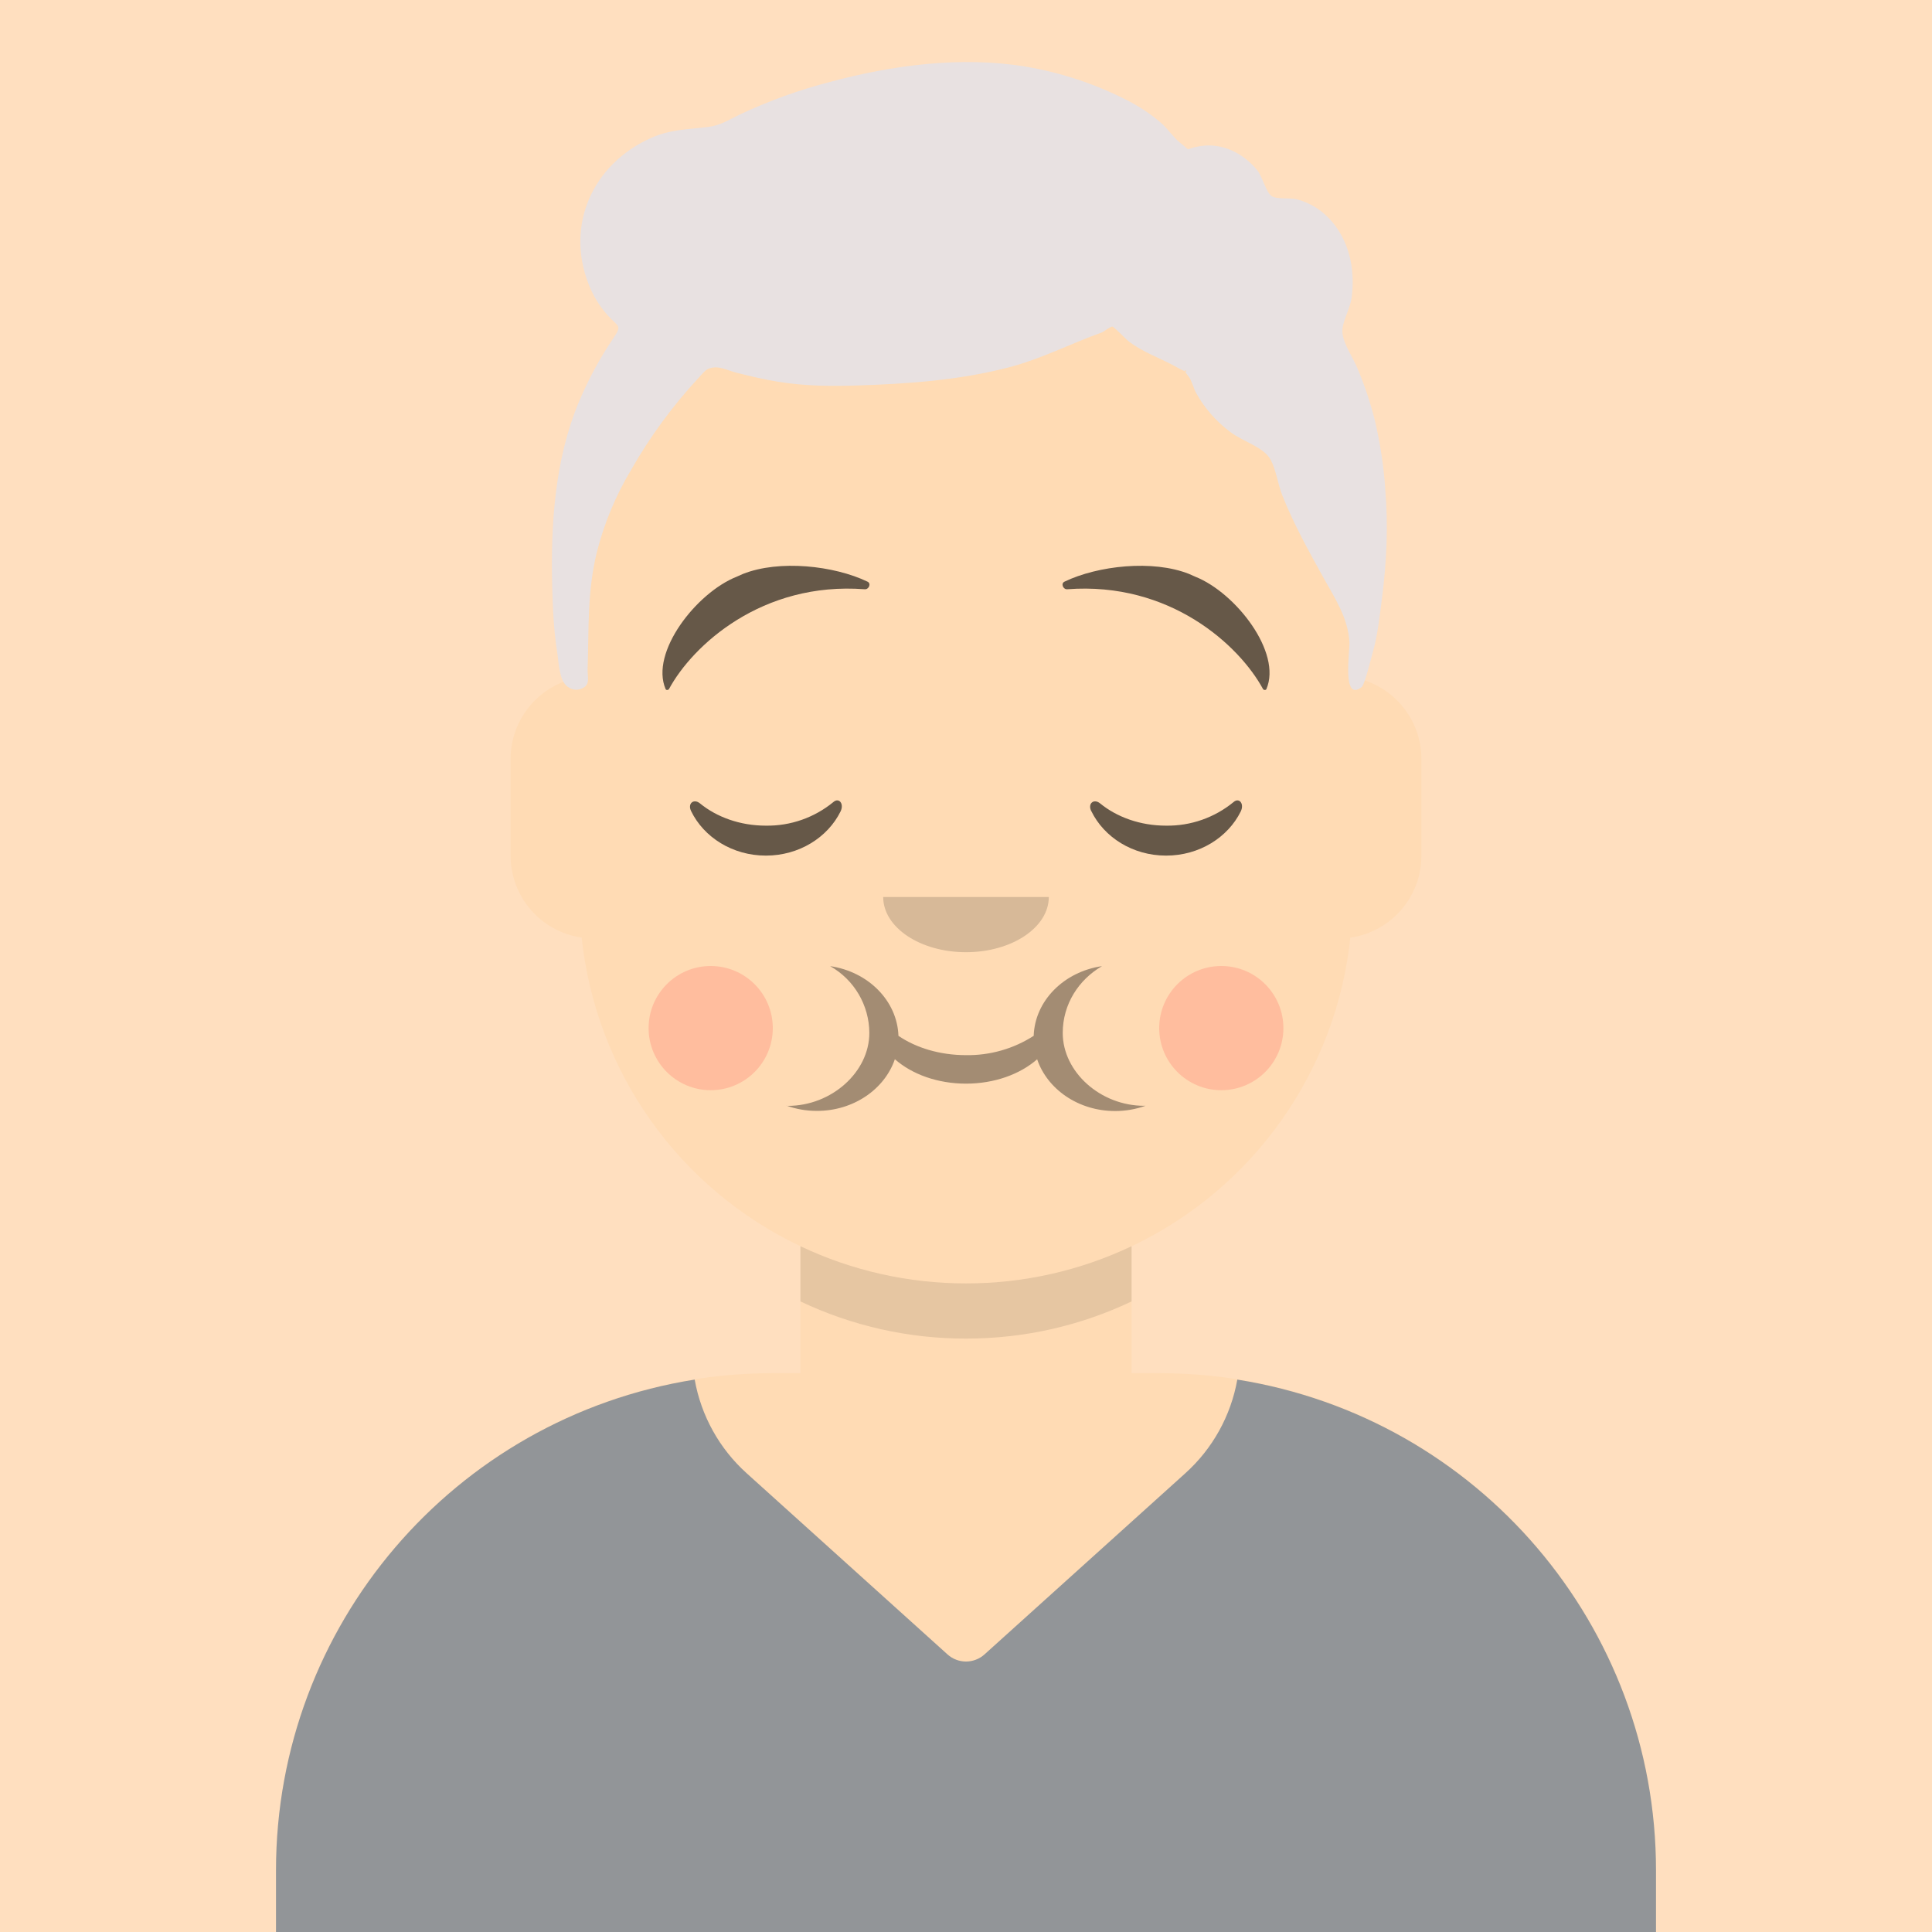
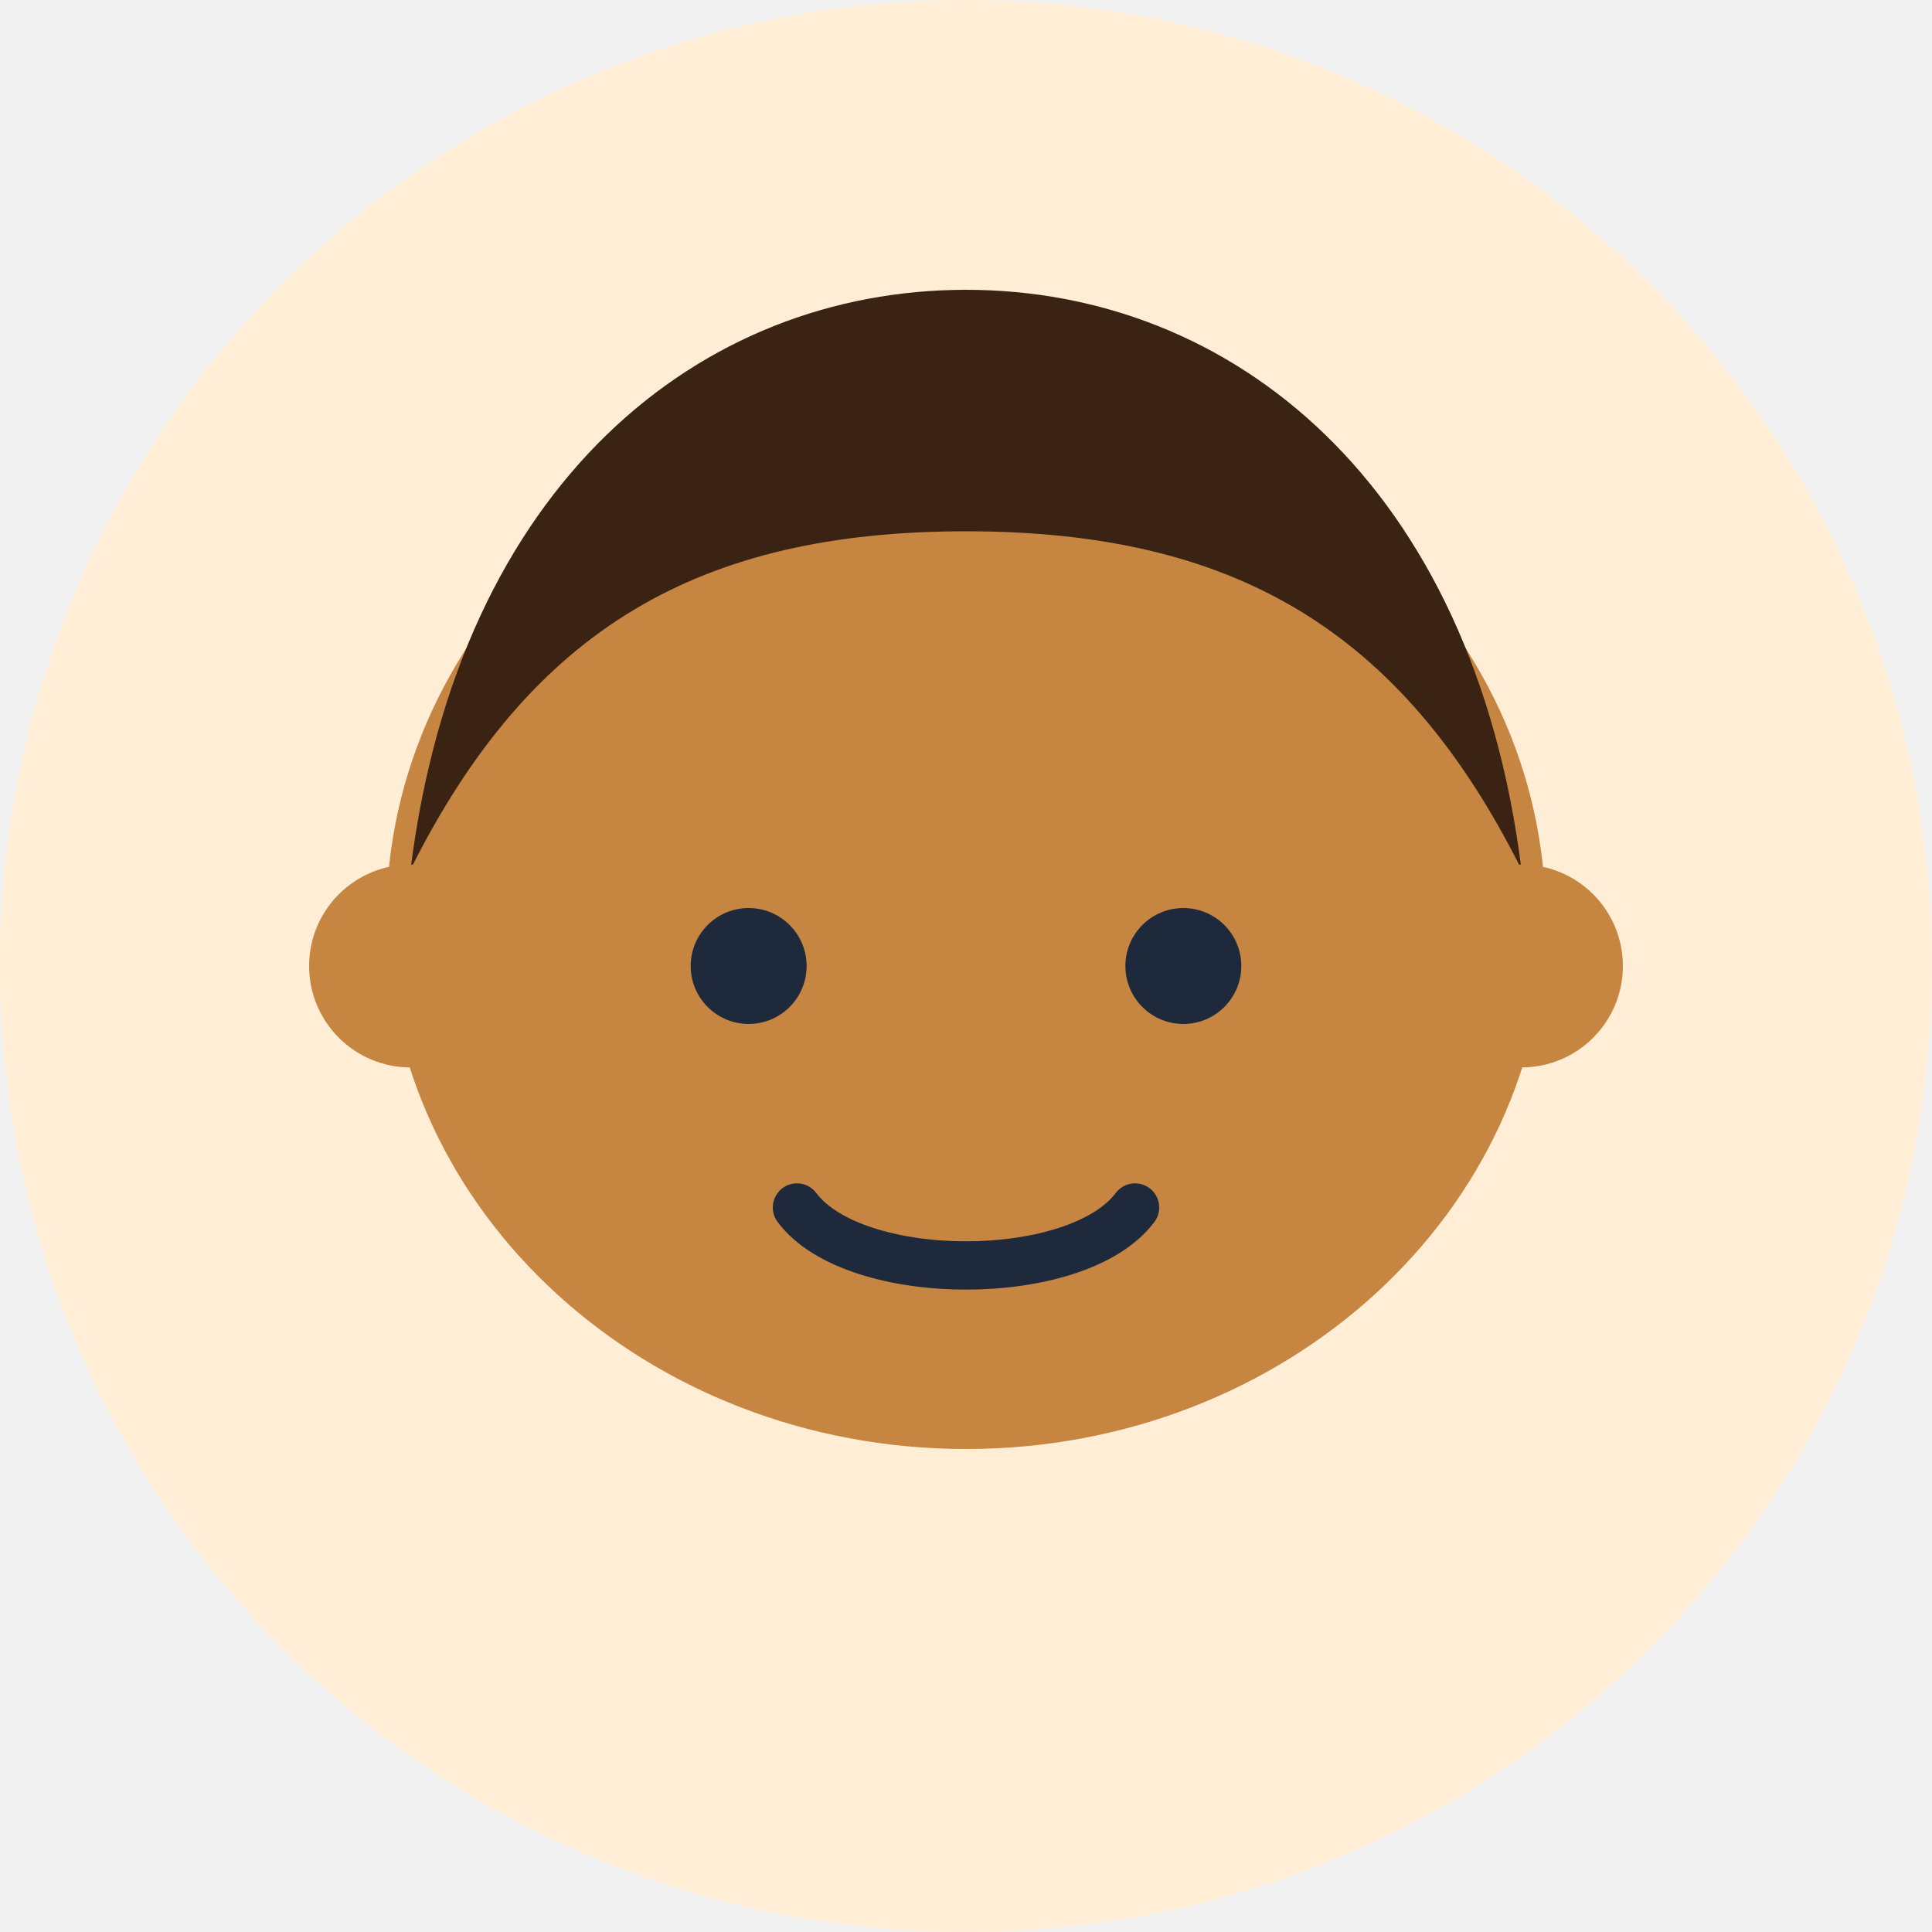
- <svg xmlns="http://www.w3.org/2000/svg" viewBox="0 0 280 280" fill="none" shape-rendering="auto">
-   <mask id="viewboxMask">
-     <rect width="280" height="280" rx="0" ry="0" x="0" y="0" fill="#fff" />
-   </mask>
-   <g mask="url(#viewboxMask)">
-     <rect fill="#ffdfbf" width="280" height="280" x="0" y="0" />
-     <g transform="translate(8)">
-       <path d="M132 36a56 56 0 0 0-56 56v6.17A12 12 0 0 0 66 110v14a12 12 0 0 0 10.3 11.88 56.04 56.04 0 0 0 31.7 44.73v18.4h-4a72 72 0 0 0-72 72v9h200v-9a72 72 0 0 0-72-72h-4v-18.39a56.04 56.04 0 0 0 31.7-44.73A12 12 0 0 0 198 124v-14a12 12 0 0 0-10-11.83V92a56 56 0 0 0-56-56Z" fill="#ffdbb4" />
-       <path d="M108 180.61v8a55.79 55.79 0 0 0 24 5.39c8.59 0 16.73-1.93 24-5.39v-8a55.79 55.79 0 0 1-24 5.39 55.79 55.79 0 0 1-24-5.39Z" fill="#000" fill-opacity=".1" />
-       <g transform="translate(0 170)">
-         <path d="M92.68 29.94A72.02 72.02 0 0 0 32 101.05V110h200v-8.95a72.02 72.02 0 0 0-60.68-71.11 23.87 23.87 0 0 1-7.56 13.6l-29.08 26.23a4 4 0 0 1-5.36 0l-29.08-26.23a23.87 23.87 0 0 1-7.56-13.6Z" fill="#929598" />
-       </g>
-       <g transform="translate(78 134)">
-         <path d="M28 26.24c1.36.5 2.84.76 4.4.76 5.31 0 9.81-3.15 11.29-7.49 2.47 2.17 6.17 3.54 10.31 3.54 4.14 0 7.84-1.37 10.31-3.53 1.48 4.35 5.98 7.5 11.3 7.5 1.55 0 3.03-.27 4.4-.76h-.19c-6.33 0-11.8-4.9-11.8-10.56 0-4.18 2.32-7.72 5.69-9.68-5.5.8-9.73 5-9.9 10.1a17.61 17.61 0 0 1-9.8 2.8c-3.8 0-7.25-1.06-9.8-2.8-.18-5.1-4.4-9.3-9.9-10.1a11.18 11.18 0 0 1 5.68 9.68c0 5.66-5.47 10.57-11.8 10.57H28Z" fill="#000" fill-opacity=".6" opacity=".6" />
-         <path d="M17 24a9 9 0 1 0 0-18 9 9 0 0 0 0 18ZM91 24a9 9 0 1 0 0-18 9 9 0 0 0 0 18Z" fill="#FF4646" fill-opacity=".2" />
-       </g>
-       <g transform="translate(104 122)">
-         <path fill-rule="evenodd" clip-rule="evenodd" d="M16 8c0 4.42 5.37 8 12 8s12-3.58 12-8" fill="#000" fill-opacity=".16" />
-       </g>
-       <g transform="translate(76 90)">
-         <path d="M16.16 27.55c1.85 3.8 6 6.45 10.84 6.45 4.81 0 8.96-2.63 10.82-6.4.55-1.13-.24-2.05-1.03-1.37a15.05 15.05 0 0 1-9.8 3.43c-3.73 0-7.12-1.24-9.55-3.23-.9-.73-1.82.01-1.28 1.12ZM74.16 27.55c1.85 3.8 6 6.45 10.84 6.45 4.81 0 8.96-2.63 10.82-6.4.55-1.13-.24-2.05-1.03-1.37a15.05 15.05 0 0 1-9.8 3.43c-3.74 0-7.13-1.24-9.56-3.23-.9-.73-1.82.01-1.28 1.12Z" fill-rule="evenodd" clip-rule="evenodd" fill="#000" fill-opacity=".6" />
-       </g>
-       <g transform="translate(76 82)">
-         <path d="m22.77 1.58.9-.4C28.93-.91 36.88-.03 41.73 2.3c.57.27.18 1.15-.4 1.1-14.92-1.14-24.96 8.15-28.37 14.45-.1.18-.41.2-.49.03-2.3-5.32 4.45-13.98 10.3-16.3ZM89.23 1.58l-.9-.4C83.07-.91 75.12-.03 70.27 2.3c-.57.27-.18 1.15.4 1.1 14.92-1.14 24.96 8.15 28.37 14.45.1.18.41.2.49.03 2.3-5.32-4.45-13.98-10.3-16.3Z" fill-rule="evenodd" clip-rule="evenodd" fill="#000" fill-opacity=".6" />
-       </g>
-       <g transform="translate(-1)">
-         <path fill-rule="evenodd" clip-rule="evenodd" d="M193.76 70.77a62.92 62.92 0 0 0-1.51-9.86 51.78 51.78 0 0 0-2.5-7.49c-.6-1.48-2.02-3.52-2.19-5.13-.16-1.57 1.07-3.32 1.33-5.16.24-1.79.2-3.66-.17-5.44-.83-4.03-3.6-7.77-7.85-8.82-.95-.23-2.97.06-3.64-.5-.77-.63-1.3-2.8-2-3.67-2-2.47-5.1-4.07-8.37-3.51-2.41.4-1.03.9-2.84-.51-1-.8-1.75-2-2.73-2.85a24.7 24.7 0 0 0-4.9-3.28 50.82 50.82 0 0 0-14.84-4.91c-9.28-1.52-19.2-.2-28.2 2.22a74.58 74.58 0 0 0-13.14 4.74c-1.78.87-2.81 1.58-4.67 1.81-2.93.36-5.4.34-8.18 1.58-8.54 3.82-12.39 12.69-9.06 21.17.66 1.71 1.57 3.21 2.82 4.59 1.52 1.68 2.07 1.35.76 3.28a52.78 52.78 0 0 0-4.96 9.17c-3.53 8.4-4.12 17.87-3.89 26.83.08 3.13.22 6.3.71 9.42.22 1.34.28 3.87 1.29 4.87.5.5 1.24.78 1.96.58 1.71-.47 1.13-1.73 1.17-2.9.2-5.88-.08-11.08 1.32-16.9a44.4 44.4 0 0 1 5-12.03 72.07 72.07 0 0 1 9.8-13.35c.92-.99 1.12-1.4 2.35-1.48.93-.05 2.3.59 3.2.8 2 .5 4 .98 6.03 1.3 3.74.6 7.45.65 11.22.53 7.43-.23 14.88-.75 22.09-2.62 4.78-1.24 9.02-3.47 13.6-5.1.08-.04 1.23-.85 1.43-.82.28.04 1.97 1.82 2.26 2.05 2.23 1.74 4.67 2.48 7.07 3.83 2.97 1.66.1-.72 1.73 1.36.48.6.72 1.72 1.1 2.4 1.22 2.2 2.9 4.1 4.93 5.63 1.96 1.47 4.9 2.18 5.9 4.1.76 1.47 1.02 3.48 1.64 5.06 1.63 4.13 3.78 7.99 5.93 11.88 1.73 3.14 3.62 5.89 3.81 9.47.07 1.25-1.12 8.74 1.78 6.46.43-.34 1.35-4.15 1.54-4.8.77-2.63 1.05-5.38 1.4-8.09.69-5.38.92-10.5.46-15.91Z" fill="#e8e1e1" />
-       </g>
-       <g transform="translate(49 72)" />
-       <g transform="translate(62 42)" />
-     </g>
-   </g>
+ <svg xmlns="http://www.w3.org/2000/svg" viewBox="0 0 80 80" fill="none">
+   <circle cx="40" cy="40" r="40" fill="#ffedd5" />
+   <ellipse cx="40" cy="38" rx="24" ry="22" fill="#c68642" />
+   <path d="M17 36c2-16 12-24 23-24s21 8 23 24c-5-10-12-14-23-14S22 26 17 36z" fill="#3b2314" />
+   <circle cx="17" cy="40" r="4.2" fill="#c68642" />
+   <circle cx="63" cy="40" r="4.2" fill="#c68642" />
+   <circle cx="31" cy="40" r="2.4" fill="#1e293b" />
+   <circle cx="49" cy="40" r="2.4" fill="#1e293b" />
+   <path d="M33 50c2.4 3.2 11.6 3.2 14 0" stroke="#1e293b" stroke-width="2" stroke-linecap="round" fill="none" />
</svg>
